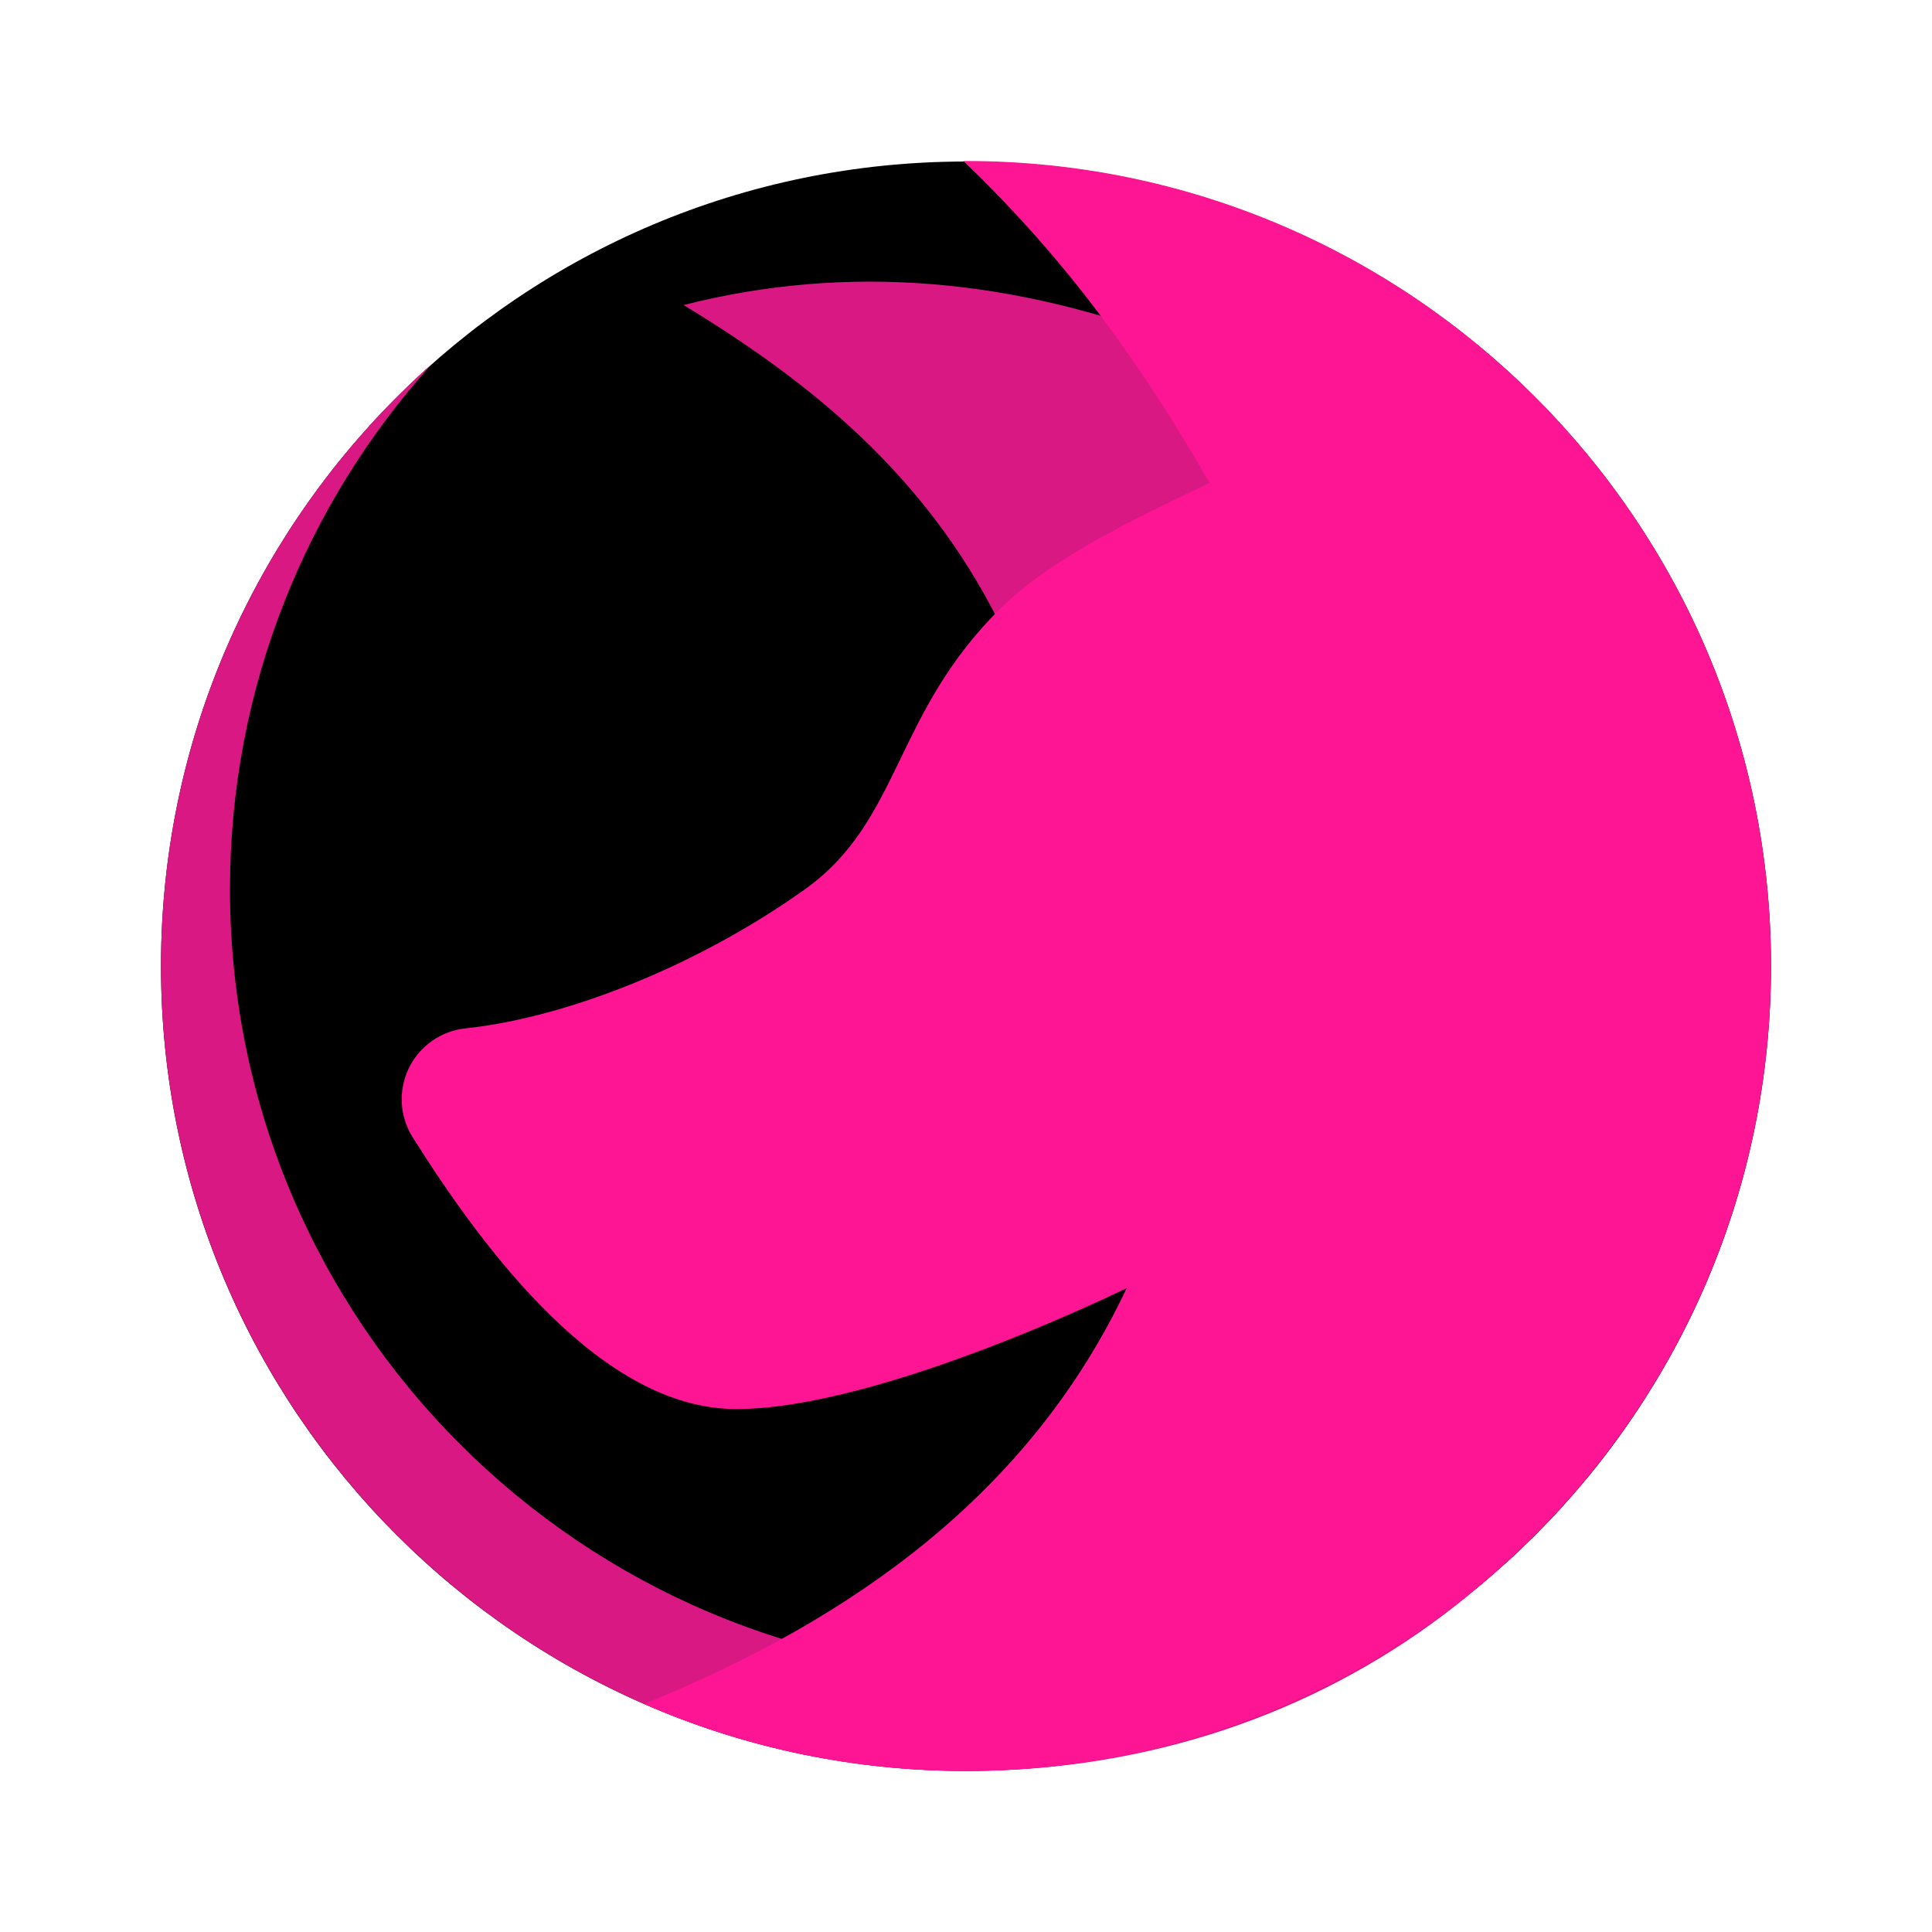
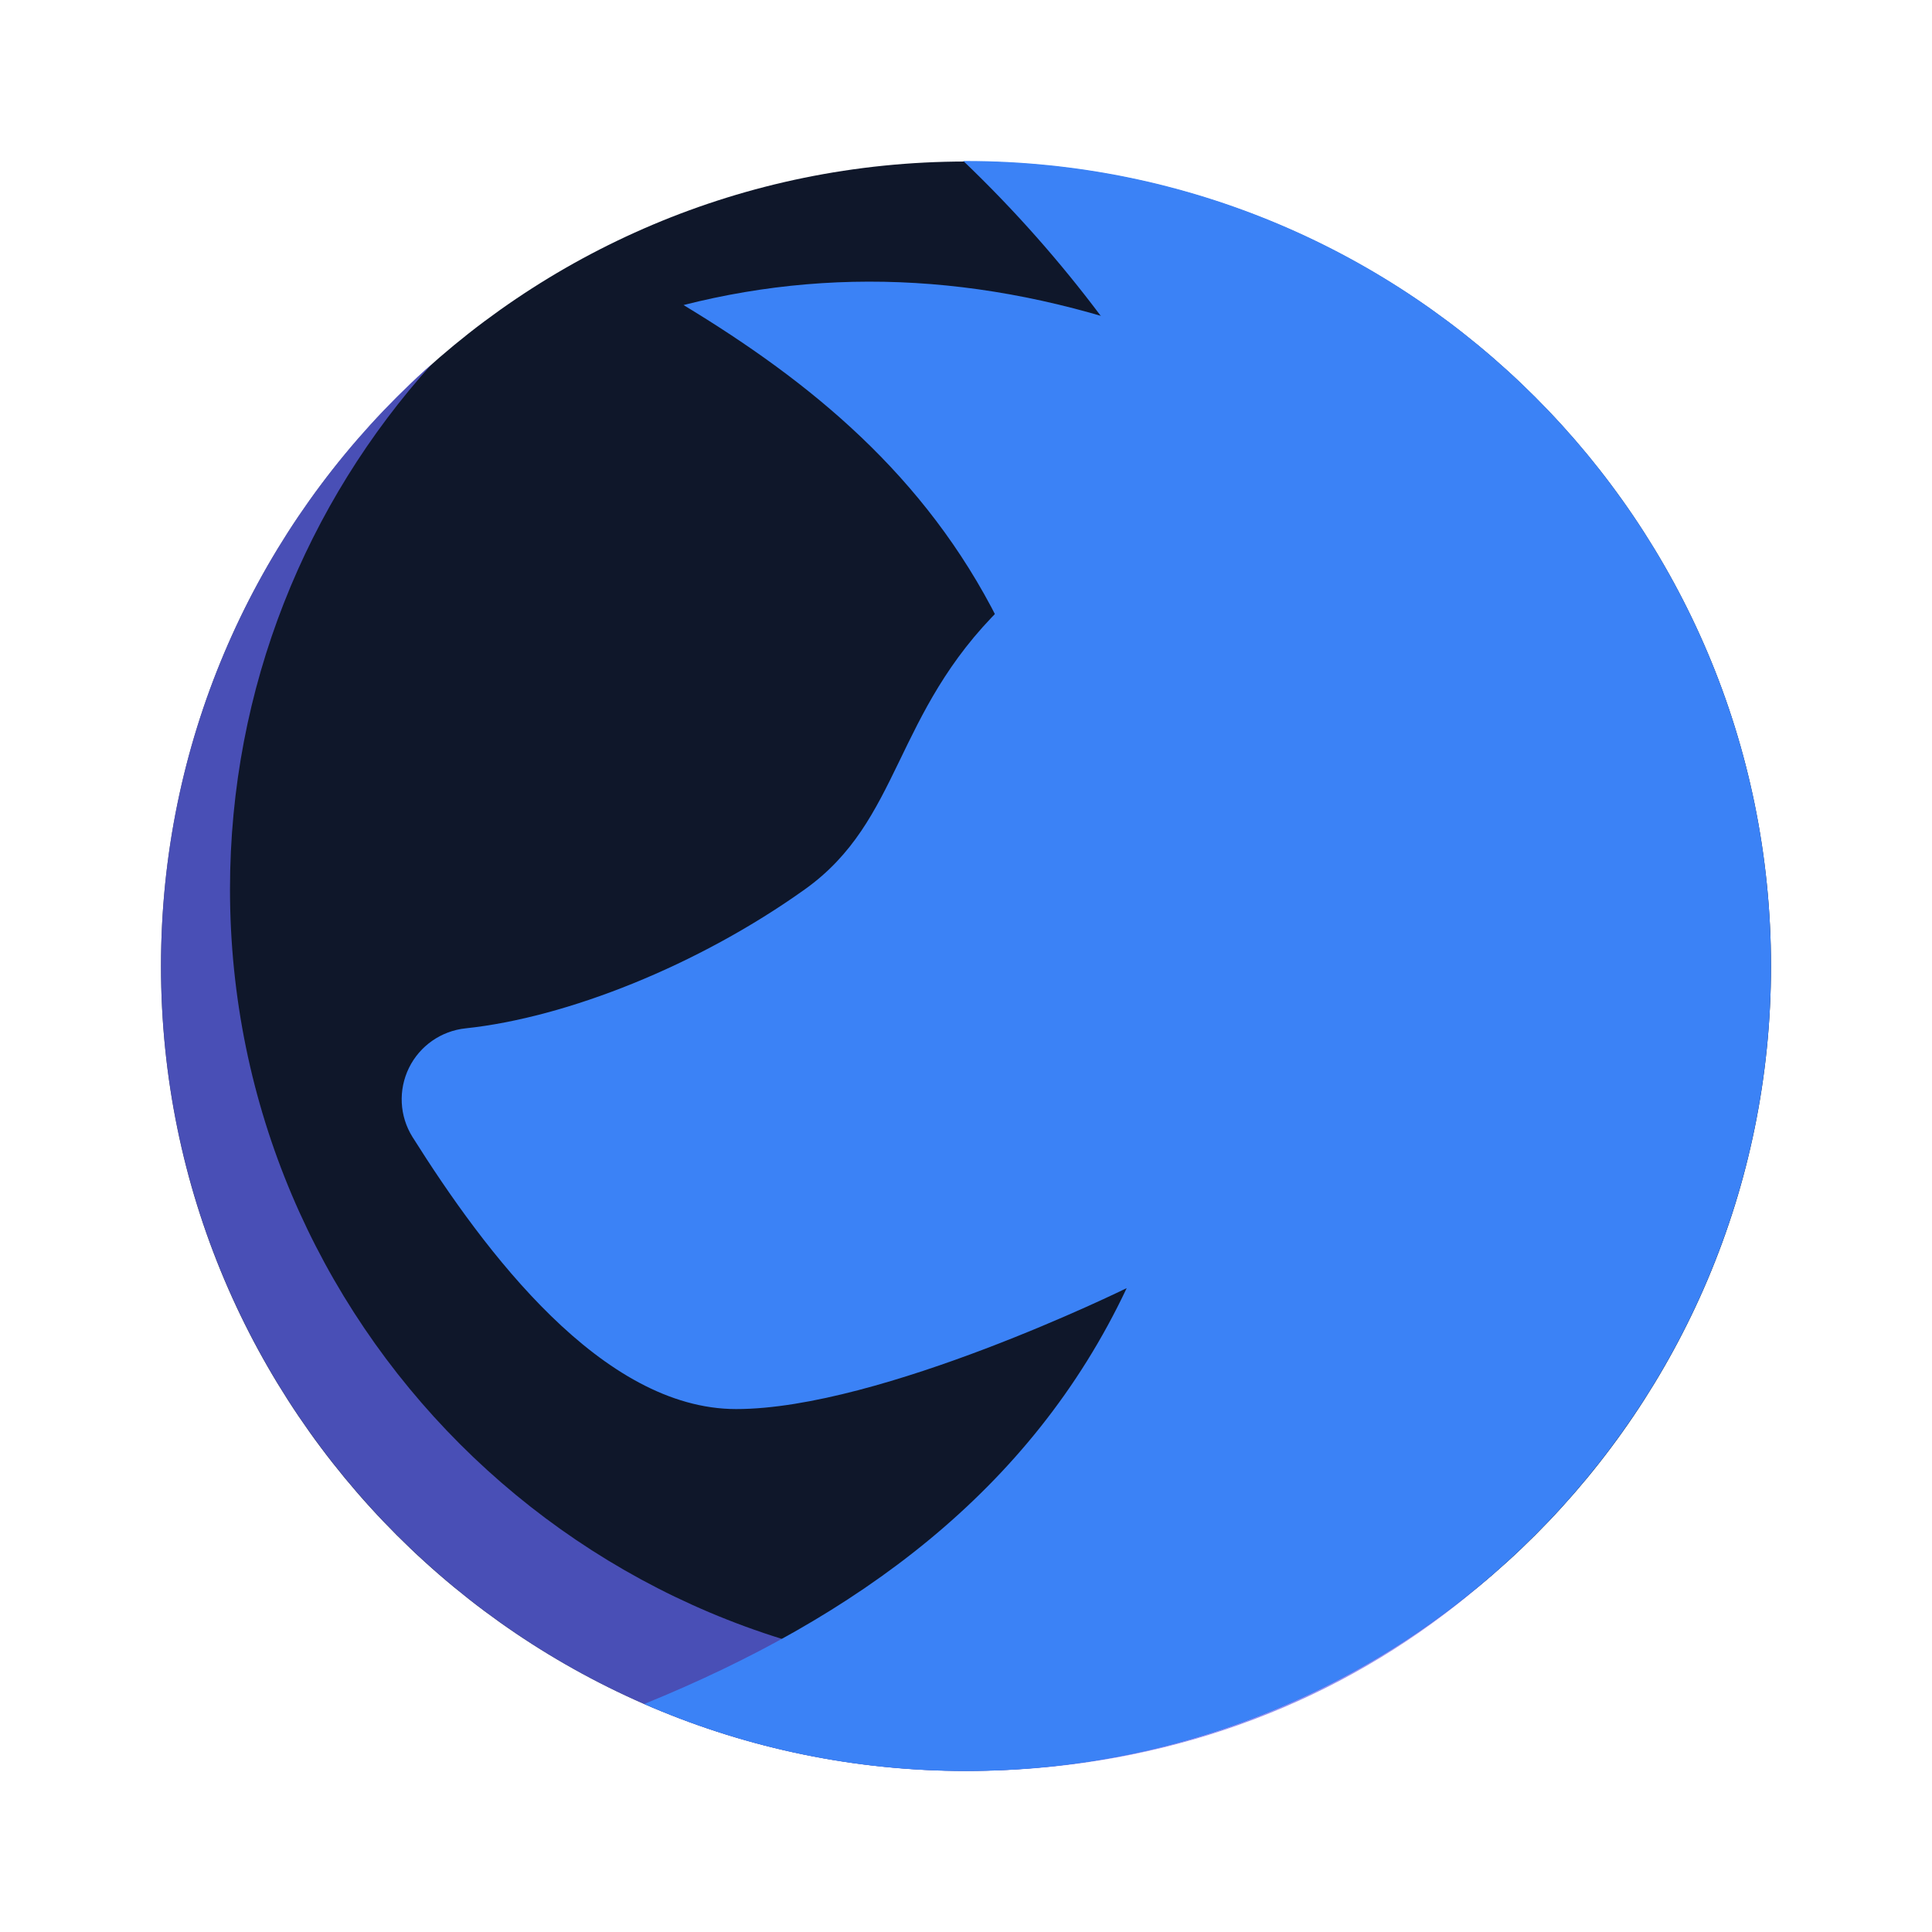
<svg xmlns="http://www.w3.org/2000/svg" viewBox="0 0 480 480" width="40px" height="40px">
-   <g id="surface17138526">
-     <path style=" stroke:none;fill-rule:evenodd;fill:rgb(0%,0%,0%);fill-opacity:1;" d="M 440 240.051 C 440 350.461 350.457 439.969 240 439.969 C 129.543 439.969 40 350.461 40 240.051 C 40 129.637 129.543 40.129 240 40.129 C 350.457 40.129 440 129.637 440 240.051 Z M 440 240.051 " />
-     <path style=" stroke:none;fill-rule:evenodd;fill:rgb(85.49%,9.412%,51.765%);fill-opacity:1;" d="M 248.012 154.18 C 229.828 118.039 201.41 94.91 169.82 75.789 C 210.172 65.52 251.84 68.852 294.82 85.789 L 313.34 125.789 Z M 248.012 154.18 " />
-     <path style=" stroke:none;fill-rule:evenodd;fill:rgb(85.49%,9.412%,51.765%);fill-opacity:1;" d="M 107.34 90.379 C 76.141 124.961 57.141 170.75 57.141 220.93 C 57.141 328.551 144.52 415.93 252.141 415.93 C 332.871 415.93 398.289 370.129 427.898 300.148 C 403.391 382.922 330.66 440 240 440 C 129.621 440 40 350.379 40 240 C 40 180.5 66.039 127.039 107.34 90.379 Z M 107.34 90.379 " />
-     <path style=" stroke:none;fill-rule:evenodd;fill:rgb(99.216%,8.235%,57.647%);fill-opacity:1;" d="M 239.34 40 L 240 40 C 350.379 40 440 129.621 440 240 C 440 350.379 350.379 440 240 440 C 211.578 440 184.531 434.059 160.051 423.352 C 212.672 401.949 256.129 370.5 279.922 320.031 C 279.922 320.031 218.871 350.078 182.898 350.078 C 149.59 350.078 120.422 310.988 102.469 282.461 C 99.238 277.281 98.922 270.801 101.602 265.32 C 104.289 259.84 109.602 256.129 115.68 255.488 C 140.82 252.828 173.512 239.852 200 220.93 C 223.941 203.828 221.898 177.301 248.801 150.93 C 261.789 138.199 283.43 128.18 300.52 119.988 C 283.672 90.641 265.289 64.828 239.34 40 Z M 239.34 40 " />
+   <g>
+     <path fill="#0f172a" d="M 440 240.051 C 440 350.461 350.457 439.969 240 439.969 C 129.543 439.969 40 350.461 40 240.051 C 40 129.637 129.543 40.129 240 40.129 C 350.457 40.129 440 129.637 440 240.051 Z M 440 240.051" />
+     <path fill="#3b82f6" d="M 248.012 154.18 C 229.828 118.039 201.41 94.91 169.82 75.789 C 210.172 65.52 251.84 68.852 294.82 85.789 L 313.34 125.789 Z M 248.012 154.18" />
+     <path fill="#6366f1" opacity="0.7" d="M 107.34 90.379 C 76.141 124.961 57.141 170.75 57.141 220.93 C 57.141 328.551 144.52 415.93 252.141 415.93 C 332.871 415.93 398.289 370.129 427.898 300.148 C 403.391 382.922 330.66 440 240 440 C 129.621 440 40 350.379 40 240 C 40 180.5 66.039 127.039 107.34 90.379 Z M 107.34 90.379" />
+     <path fill="#3b82f6" d="M 239.34 40 L 240 40 C 350.379 40 440 129.621 440 240 C 440 350.379 350.379 440 240 440 C 211.578 440 184.531 434.059 160.051 423.352 C 212.672 401.949 256.129 370.5 279.922 320.031 C 279.922 320.031 218.871 350.078 182.898 350.078 C 149.59 350.078 120.422 310.988 102.469 282.461 C 99.238 277.281 98.922 270.801 101.602 265.32 C 104.289 259.84 109.602 256.129 115.68 255.488 C 140.82 252.828 173.512 239.852 200 220.93 C 223.941 203.828 221.898 177.301 248.801 150.93 C 261.789 138.199 283.43 128.18 300.52 119.988 C 283.672 90.641 265.289 64.828 239.34 40 Z M 239.34 40" />
  </g>
</svg>
